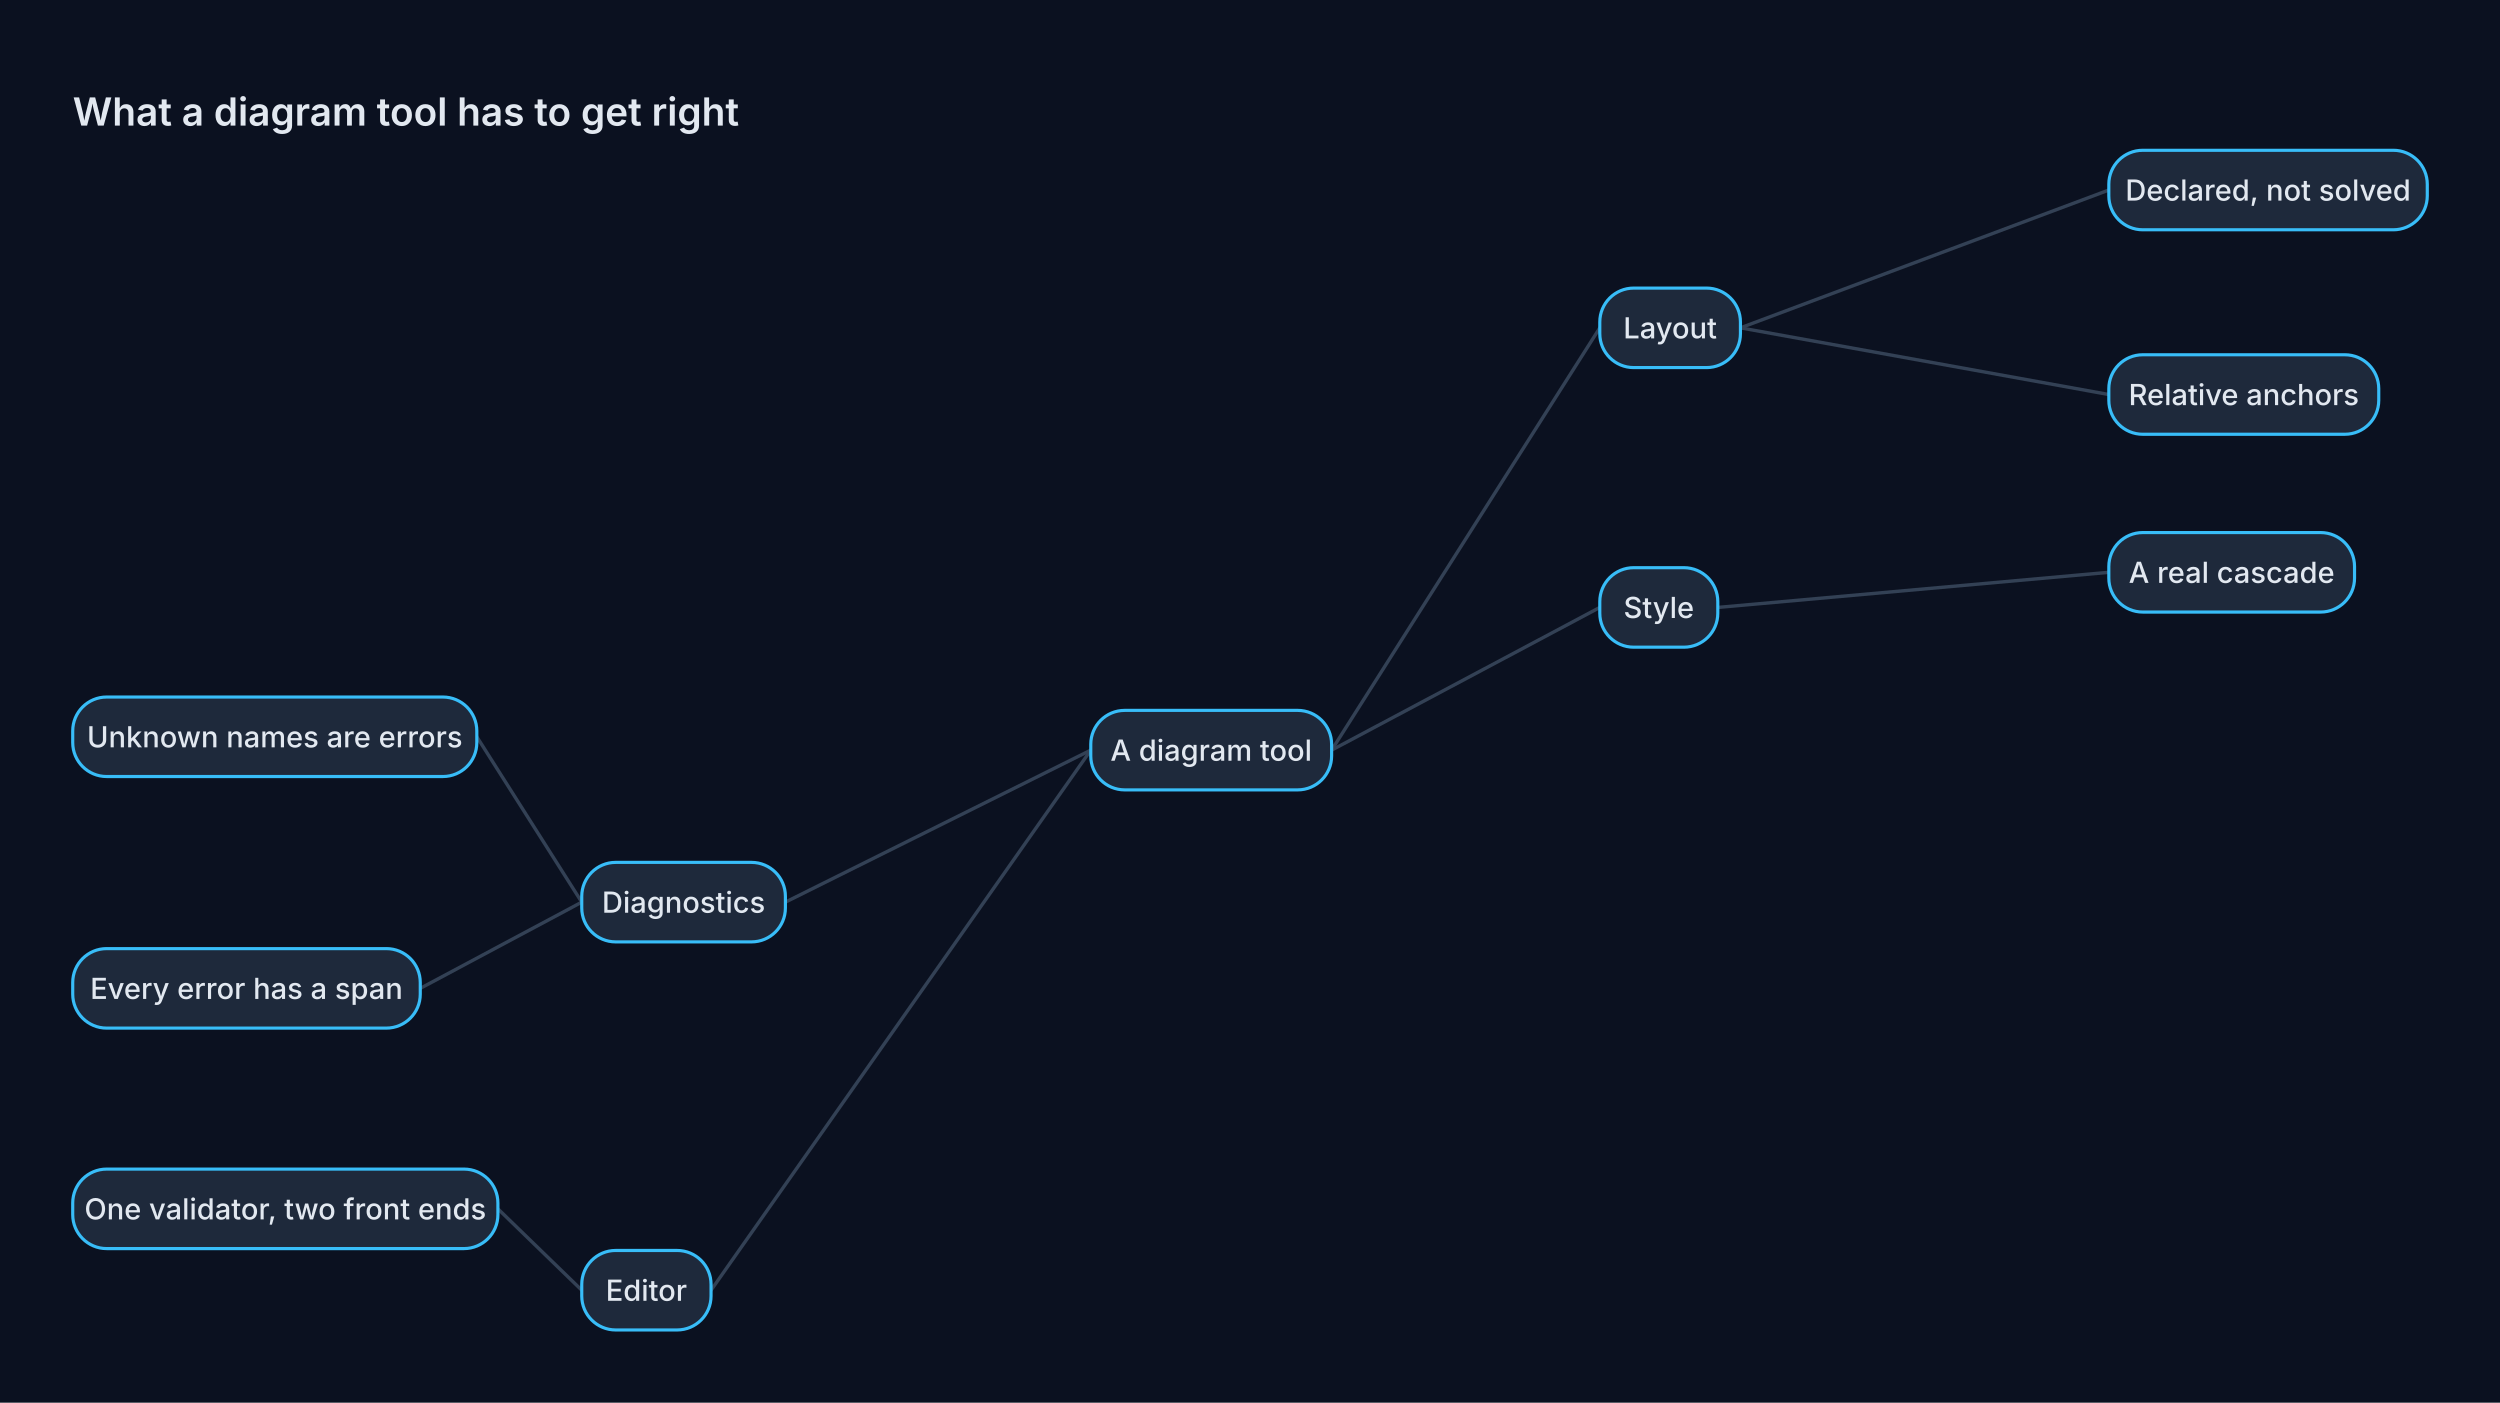
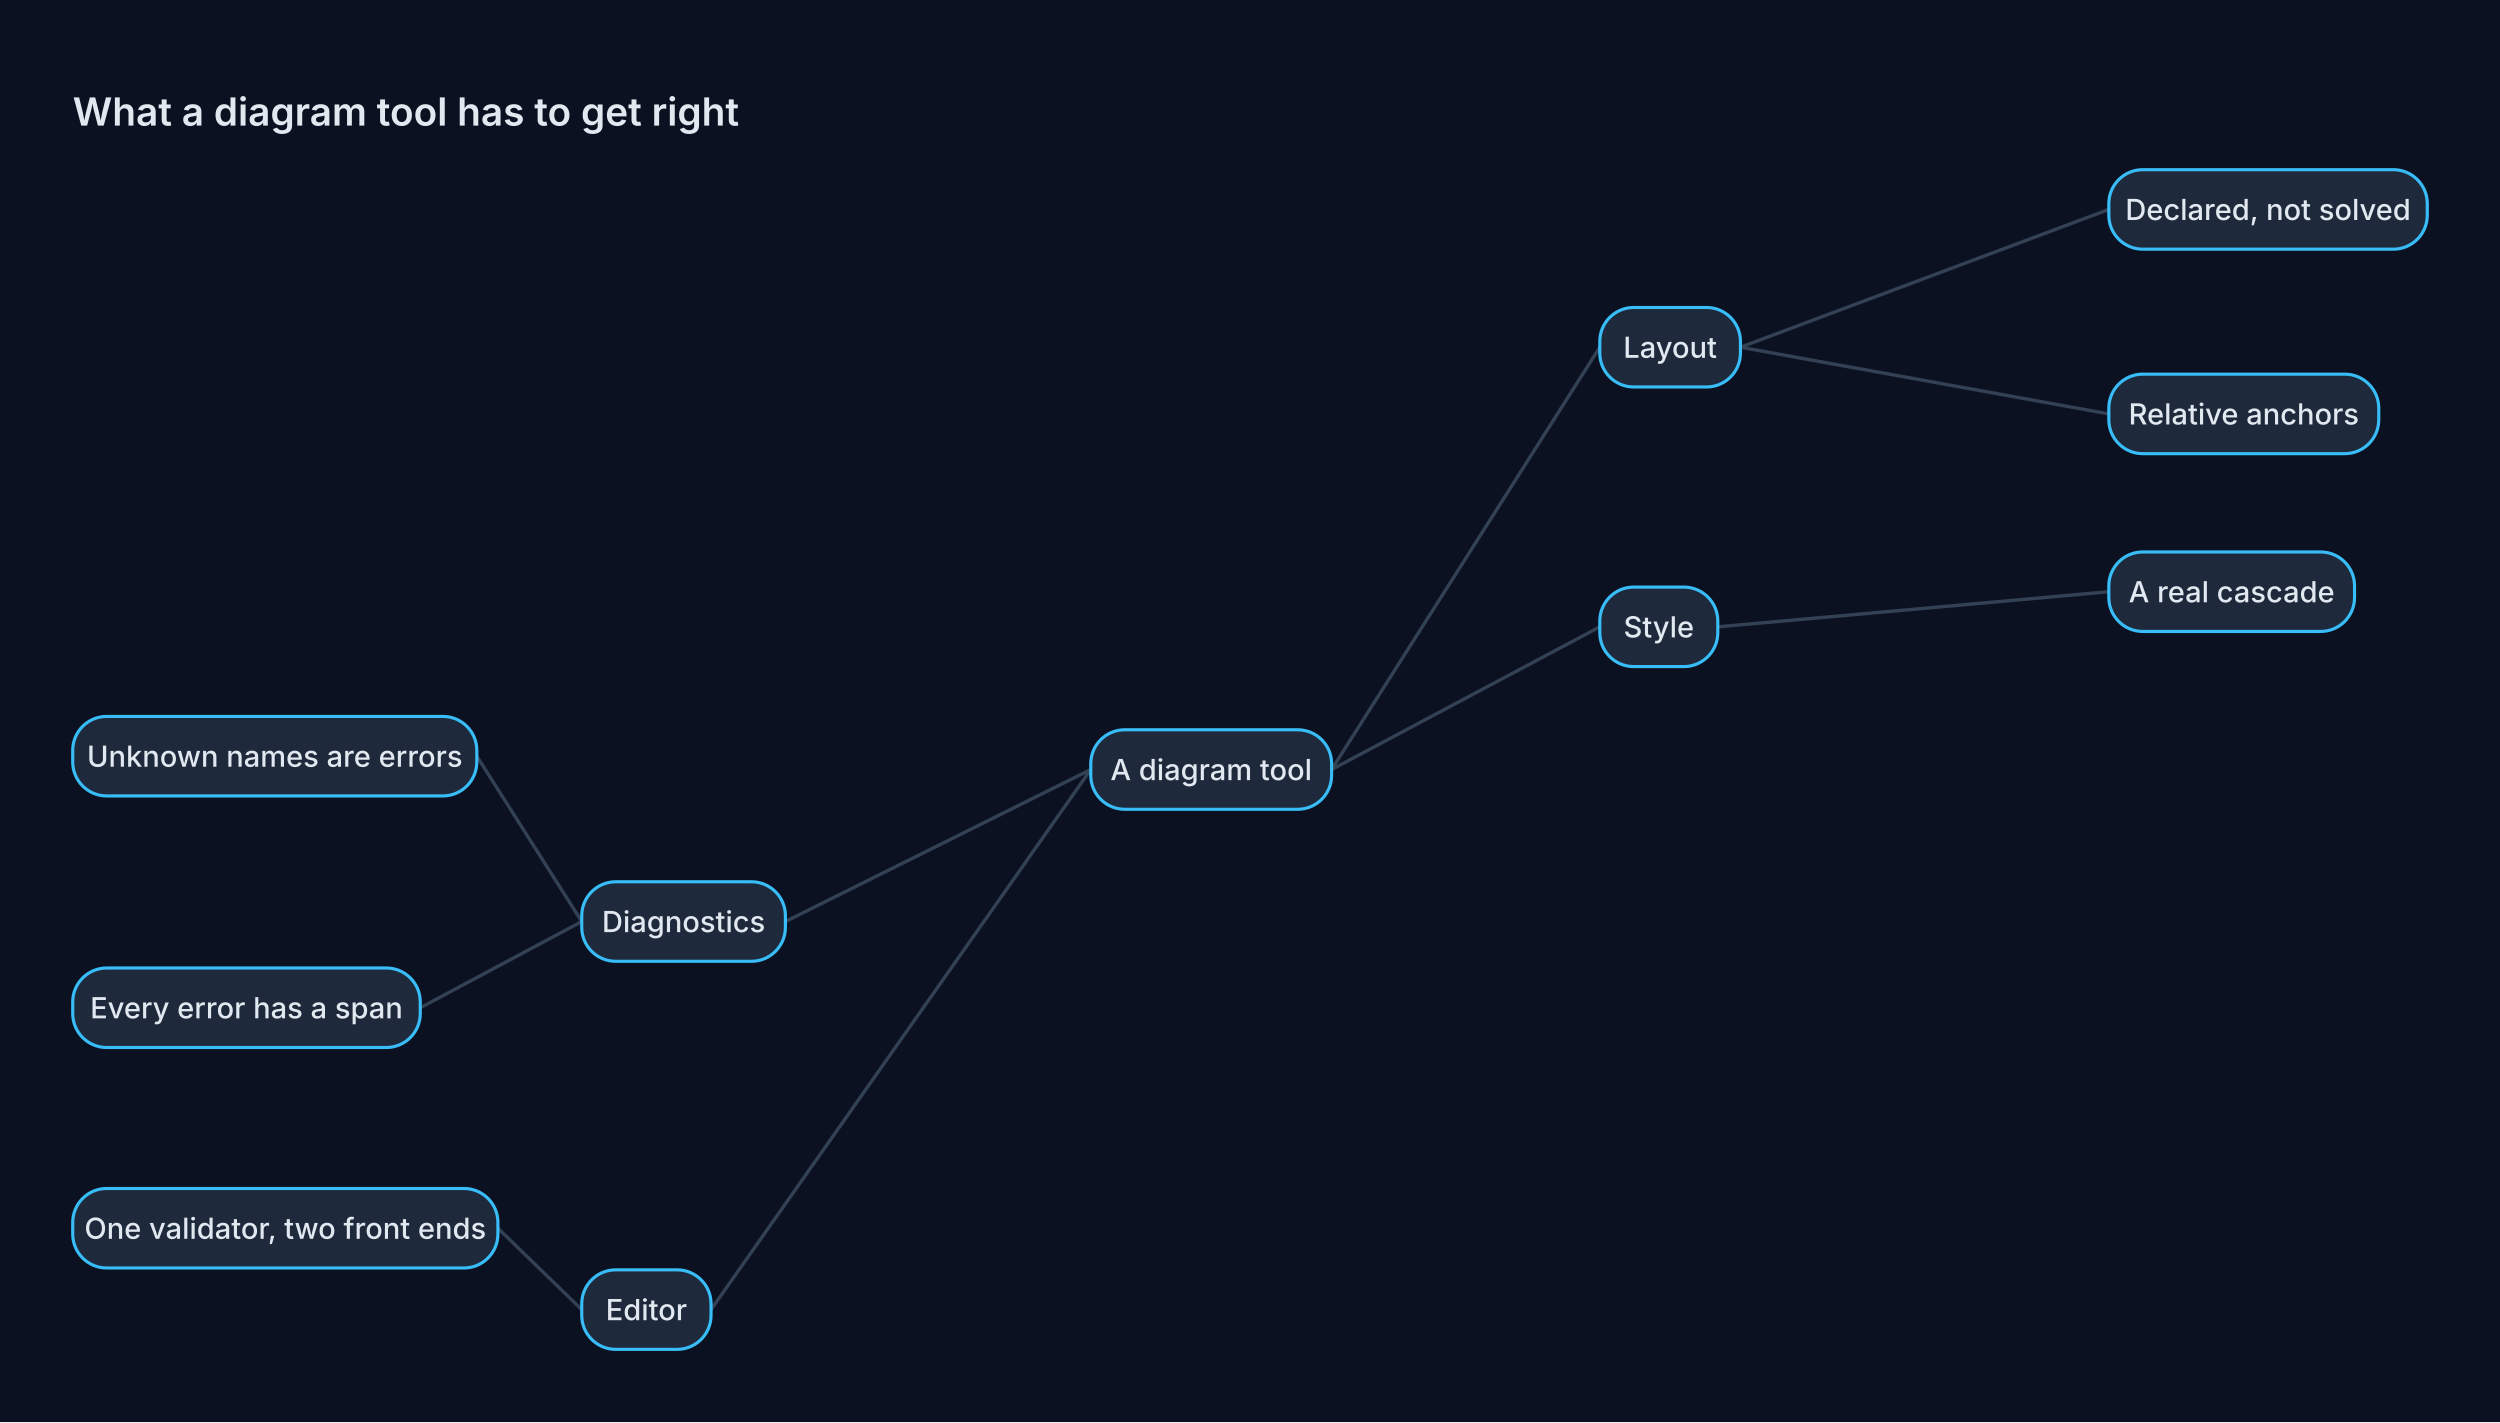
- <svg xmlns="http://www.w3.org/2000/svg" width="1031.38" height="578.68" viewBox="0 0 1031.38 578.68">
-   <rect x="0" y="0" width="1031.38" height="578.68" fill="#0b1120" />
+ <svg xmlns="http://www.w3.org/2000/svg" width="1031.38" height="586.68" viewBox="0 0 1031.38 586.68">
+   <rect x="0" y="0" width="1031.38" height="586.68" fill="#0b1120" />
  <g transform="translate(30,30)">
-     <polyline points="519.36,279.47 630,105.25" fill="none" stroke="#334155" stroke-width="1.4" stroke-linejoin="round" stroke-linecap="round" />
-     <polyline points="519.36,279.47 630,220.6" fill="none" stroke="#334155" stroke-width="1.4" stroke-linejoin="round" stroke-linecap="round" />
-     <polyline points="420,279.47 294.02,342.18" fill="none" stroke="#334155" stroke-width="1.4" stroke-linejoin="round" stroke-linecap="round" />
-     <polyline points="420,279.47 263.34,502.28" fill="none" stroke="#334155" stroke-width="1.4" stroke-linejoin="round" stroke-linecap="round" />
-     <polyline points="688.02,105.25 840,48.4" fill="none" stroke="#334155" stroke-width="1.4" stroke-linejoin="round" stroke-linecap="round" />
-     <polyline points="688.02,105.25 840,132.76" fill="none" stroke="#334155" stroke-width="1.4" stroke-linejoin="round" stroke-linecap="round" />
-     <polyline points="678.68,220.6 840,206.11" fill="none" stroke="#334155" stroke-width="1.4" stroke-linejoin="round" stroke-linecap="round" />
-     <polyline points="210,342.18 166.71,273.96" fill="none" stroke="#334155" stroke-width="1.4" stroke-linejoin="round" stroke-linecap="round" />
-     <polyline points="210,342.18 143.38,377.75" fill="none" stroke="#334155" stroke-width="1.4" stroke-linejoin="round" stroke-linecap="round" />
-     <polyline points="210,502.28 175.41,468.71" fill="none" stroke="#334155" stroke-width="1.4" stroke-linejoin="round" stroke-linecap="round" />
-     <rect x="420" y="263.07" width="99.36" height="32.8" rx="14" fill="#1e293b" stroke="#38bdf8" stroke-width="1.3" />
-     <text x="469.68" y="279.47" text-anchor="middle" dominant-baseline="central" font-family="Inter, ui-sans-serif, system-ui, sans-serif" font-size="12" font-weight="500" fill="#e2e8f0">
+     <polyline points="519.36,287.47 630,113.25" fill="none" stroke="#334155" stroke-width="1.4" stroke-linejoin="round" stroke-linecap="round" />
+     <polyline points="519.36,287.47 630,228.6" fill="none" stroke="#334155" stroke-width="1.4" stroke-linejoin="round" stroke-linecap="round" />
+     <polyline points="420,287.47 294.02,350.18" fill="none" stroke="#334155" stroke-width="1.4" stroke-linejoin="round" stroke-linecap="round" />
+     <polyline points="420,287.47 263.34,510.28" fill="none" stroke="#334155" stroke-width="1.4" stroke-linejoin="round" stroke-linecap="round" />
+     <polyline points="688.02,113.25 840,56.4" fill="none" stroke="#334155" stroke-width="1.4" stroke-linejoin="round" stroke-linecap="round" />
+     <polyline points="688.02,113.25 840,140.76" fill="none" stroke="#334155" stroke-width="1.4" stroke-linejoin="round" stroke-linecap="round" />
+     <polyline points="678.68,228.6 840,214.11" fill="none" stroke="#334155" stroke-width="1.4" stroke-linejoin="round" stroke-linecap="round" />
+     <polyline points="210,350.18 166.71,281.96" fill="none" stroke="#334155" stroke-width="1.4" stroke-linejoin="round" stroke-linecap="round" />
+     <polyline points="210,350.18 143.38,385.75" fill="none" stroke="#334155" stroke-width="1.4" stroke-linejoin="round" stroke-linecap="round" />
+     <polyline points="210,510.28 175.41,476.71" fill="none" stroke="#334155" stroke-width="1.4" stroke-linejoin="round" stroke-linecap="round" />
+     <rect x="420" y="271.07" width="99.36" height="32.8" rx="14" fill="#1e293b" stroke="#38bdf8" stroke-width="1.3" />
+     <text x="469.68" y="287.47" text-anchor="middle" dominant-baseline="central" font-family="Inter, ui-sans-serif, system-ui, sans-serif" font-size="12" font-weight="500" fill="#e2e8f0">
      <tspan x="469.68" dy="0">A diagram tool</tspan>
    </text>
-     <rect x="630" y="88.85" width="58.02" height="32.8" rx="14" fill="#1e293b" stroke="#38bdf8" stroke-width="1.3" />
-     <text x="659.01" y="105.25" text-anchor="middle" dominant-baseline="central" font-family="Inter, ui-sans-serif, system-ui, sans-serif" font-size="12" font-weight="500" fill="#e2e8f0">
+     <rect x="630" y="96.85" width="58.02" height="32.8" rx="14" fill="#1e293b" stroke="#38bdf8" stroke-width="1.3" />
+     <text x="659.01" y="113.25" text-anchor="middle" dominant-baseline="central" font-family="Inter, ui-sans-serif, system-ui, sans-serif" font-size="12" font-weight="500" fill="#e2e8f0">
      <tspan x="659.01" dy="0">Layout</tspan>
    </text>
-     <rect x="630" y="204.2" width="48.68" height="32.8" rx="14" fill="#1e293b" stroke="#38bdf8" stroke-width="1.3" />
-     <text x="654.34" y="220.6" text-anchor="middle" dominant-baseline="central" font-family="Inter, ui-sans-serif, system-ui, sans-serif" font-size="12" font-weight="500" fill="#e2e8f0">
+     <rect x="630" y="212.2" width="48.68" height="32.8" rx="14" fill="#1e293b" stroke="#38bdf8" stroke-width="1.3" />
+     <text x="654.34" y="228.6" text-anchor="middle" dominant-baseline="central" font-family="Inter, ui-sans-serif, system-ui, sans-serif" font-size="12" font-weight="500" fill="#e2e8f0">
      <tspan x="654.34" dy="0">Style</tspan>
    </text>
-     <rect x="210" y="325.78" width="84.02" height="32.8" rx="14" fill="#1e293b" stroke="#38bdf8" stroke-width="1.3" />
-     <text x="252.01" y="342.18" text-anchor="middle" dominant-baseline="central" font-family="Inter, ui-sans-serif, system-ui, sans-serif" font-size="12" font-weight="500" fill="#e2e8f0">
+     <rect x="210" y="333.78" width="84.02" height="32.8" rx="14" fill="#1e293b" stroke="#38bdf8" stroke-width="1.3" />
+     <text x="252.01" y="350.18" text-anchor="middle" dominant-baseline="central" font-family="Inter, ui-sans-serif, system-ui, sans-serif" font-size="12" font-weight="500" fill="#e2e8f0">
      <tspan x="252.01" dy="0">Diagnostics</tspan>
    </text>
-     <rect x="210" y="485.88" width="53.34" height="32.8" rx="14" fill="#1e293b" stroke="#38bdf8" stroke-width="1.3" />
-     <text x="236.67" y="502.28" text-anchor="middle" dominant-baseline="central" font-family="Inter, ui-sans-serif, system-ui, sans-serif" font-size="12" font-weight="500" fill="#e2e8f0">
+     <rect x="210" y="493.88" width="53.34" height="32.8" rx="14" fill="#1e293b" stroke="#38bdf8" stroke-width="1.3" />
+     <text x="236.67" y="510.28" text-anchor="middle" dominant-baseline="central" font-family="Inter, ui-sans-serif, system-ui, sans-serif" font-size="12" font-weight="500" fill="#e2e8f0">
      <tspan x="236.67" dy="0">Editor</tspan>
    </text>
-     <rect x="840" y="32" width="131.38" height="32.8" rx="14" fill="#1e293b" stroke="#38bdf8" stroke-width="1.3" />
-     <text x="905.69" y="48.4" text-anchor="middle" dominant-baseline="central" font-family="Inter, ui-sans-serif, system-ui, sans-serif" font-size="12" font-weight="500" fill="#e2e8f0">
+     <rect x="840" y="40" width="131.38" height="32.8" rx="14" fill="#1e293b" stroke="#38bdf8" stroke-width="1.3" />
+     <text x="905.69" y="56.4" text-anchor="middle" dominant-baseline="central" font-family="Inter, ui-sans-serif, system-ui, sans-serif" font-size="12" font-weight="500" fill="#e2e8f0">
      <tspan x="905.69" dy="0">Declared, not solved</tspan>
    </text>
-     <rect x="840" y="116.36" width="111.36" height="32.8" rx="14" fill="#1e293b" stroke="#38bdf8" stroke-width="1.3" />
-     <text x="895.68" y="132.76" text-anchor="middle" dominant-baseline="central" font-family="Inter, ui-sans-serif, system-ui, sans-serif" font-size="12" font-weight="500" fill="#e2e8f0">
+     <rect x="840" y="124.36" width="111.36" height="32.8" rx="14" fill="#1e293b" stroke="#38bdf8" stroke-width="1.3" />
+     <text x="895.68" y="140.76" text-anchor="middle" dominant-baseline="central" font-family="Inter, ui-sans-serif, system-ui, sans-serif" font-size="12" font-weight="500" fill="#e2e8f0">
      <tspan x="895.68" dy="0">Relative anchors</tspan>
    </text>
-     <rect x="840" y="189.71" width="101.37" height="32.8" rx="14" fill="#1e293b" stroke="#38bdf8" stroke-width="1.3" />
-     <text x="890.68" y="206.11" text-anchor="middle" dominant-baseline="central" font-family="Inter, ui-sans-serif, system-ui, sans-serif" font-size="12" font-weight="500" fill="#e2e8f0">
+     <rect x="840" y="197.71" width="101.37" height="32.8" rx="14" fill="#1e293b" stroke="#38bdf8" stroke-width="1.3" />
+     <text x="890.68" y="214.11" text-anchor="middle" dominant-baseline="central" font-family="Inter, ui-sans-serif, system-ui, sans-serif" font-size="12" font-weight="500" fill="#e2e8f0">
      <tspan x="890.68" dy="0">A real cascade</tspan>
    </text>
-     <rect x="0" y="257.56" width="166.71" height="32.8" rx="14" fill="#1e293b" stroke="#38bdf8" stroke-width="1.3" />
-     <text x="83.35" y="273.96" text-anchor="middle" dominant-baseline="central" font-family="Inter, ui-sans-serif, system-ui, sans-serif" font-size="12" font-weight="500" fill="#e2e8f0">
+     <rect x="0" y="265.56" width="166.71" height="32.8" rx="14" fill="#1e293b" stroke="#38bdf8" stroke-width="1.3" />
+     <text x="83.35" y="281.96" text-anchor="middle" dominant-baseline="central" font-family="Inter, ui-sans-serif, system-ui, sans-serif" font-size="12" font-weight="500" fill="#e2e8f0">
      <tspan x="83.35" dy="0">Unknown names are errors</tspan>
    </text>
-     <rect x="0" y="361.35" width="143.38" height="32.8" rx="14" fill="#1e293b" stroke="#38bdf8" stroke-width="1.3" />
-     <text x="71.69" y="377.75" text-anchor="middle" dominant-baseline="central" font-family="Inter, ui-sans-serif, system-ui, sans-serif" font-size="12" font-weight="500" fill="#e2e8f0">
+     <rect x="0" y="369.35" width="143.38" height="32.8" rx="14" fill="#1e293b" stroke="#38bdf8" stroke-width="1.3" />
+     <text x="71.69" y="385.75" text-anchor="middle" dominant-baseline="central" font-family="Inter, ui-sans-serif, system-ui, sans-serif" font-size="12" font-weight="500" fill="#e2e8f0">
      <tspan x="71.69" dy="0">Every error has a span</tspan>
    </text>
-     <rect x="0" y="452.31" width="175.41" height="32.8" rx="14" fill="#1e293b" stroke="#38bdf8" stroke-width="1.3" />
-     <text x="87.7" y="468.71" text-anchor="middle" dominant-baseline="central" font-family="Inter, ui-sans-serif, system-ui, sans-serif" font-size="12" font-weight="500" fill="#e2e8f0">
+     <rect x="0" y="460.31" width="175.41" height="32.8" rx="14" fill="#1e293b" stroke="#38bdf8" stroke-width="1.3" />
+     <text x="87.7" y="476.71" text-anchor="middle" dominant-baseline="central" font-family="Inter, ui-sans-serif, system-ui, sans-serif" font-size="12" font-weight="500" fill="#e2e8f0">
      <tspan x="87.7" dy="0">One validator, two front ends</tspan>
    </text>
    <text x="0" y="16" text-anchor="start" dominant-baseline="central" font-family="Inter, ui-sans-serif, system-ui, sans-serif" font-size="16" font-weight="600" fill="#e2e8f0">What a diagram tool has to get right</text>
  </g>
</svg>
